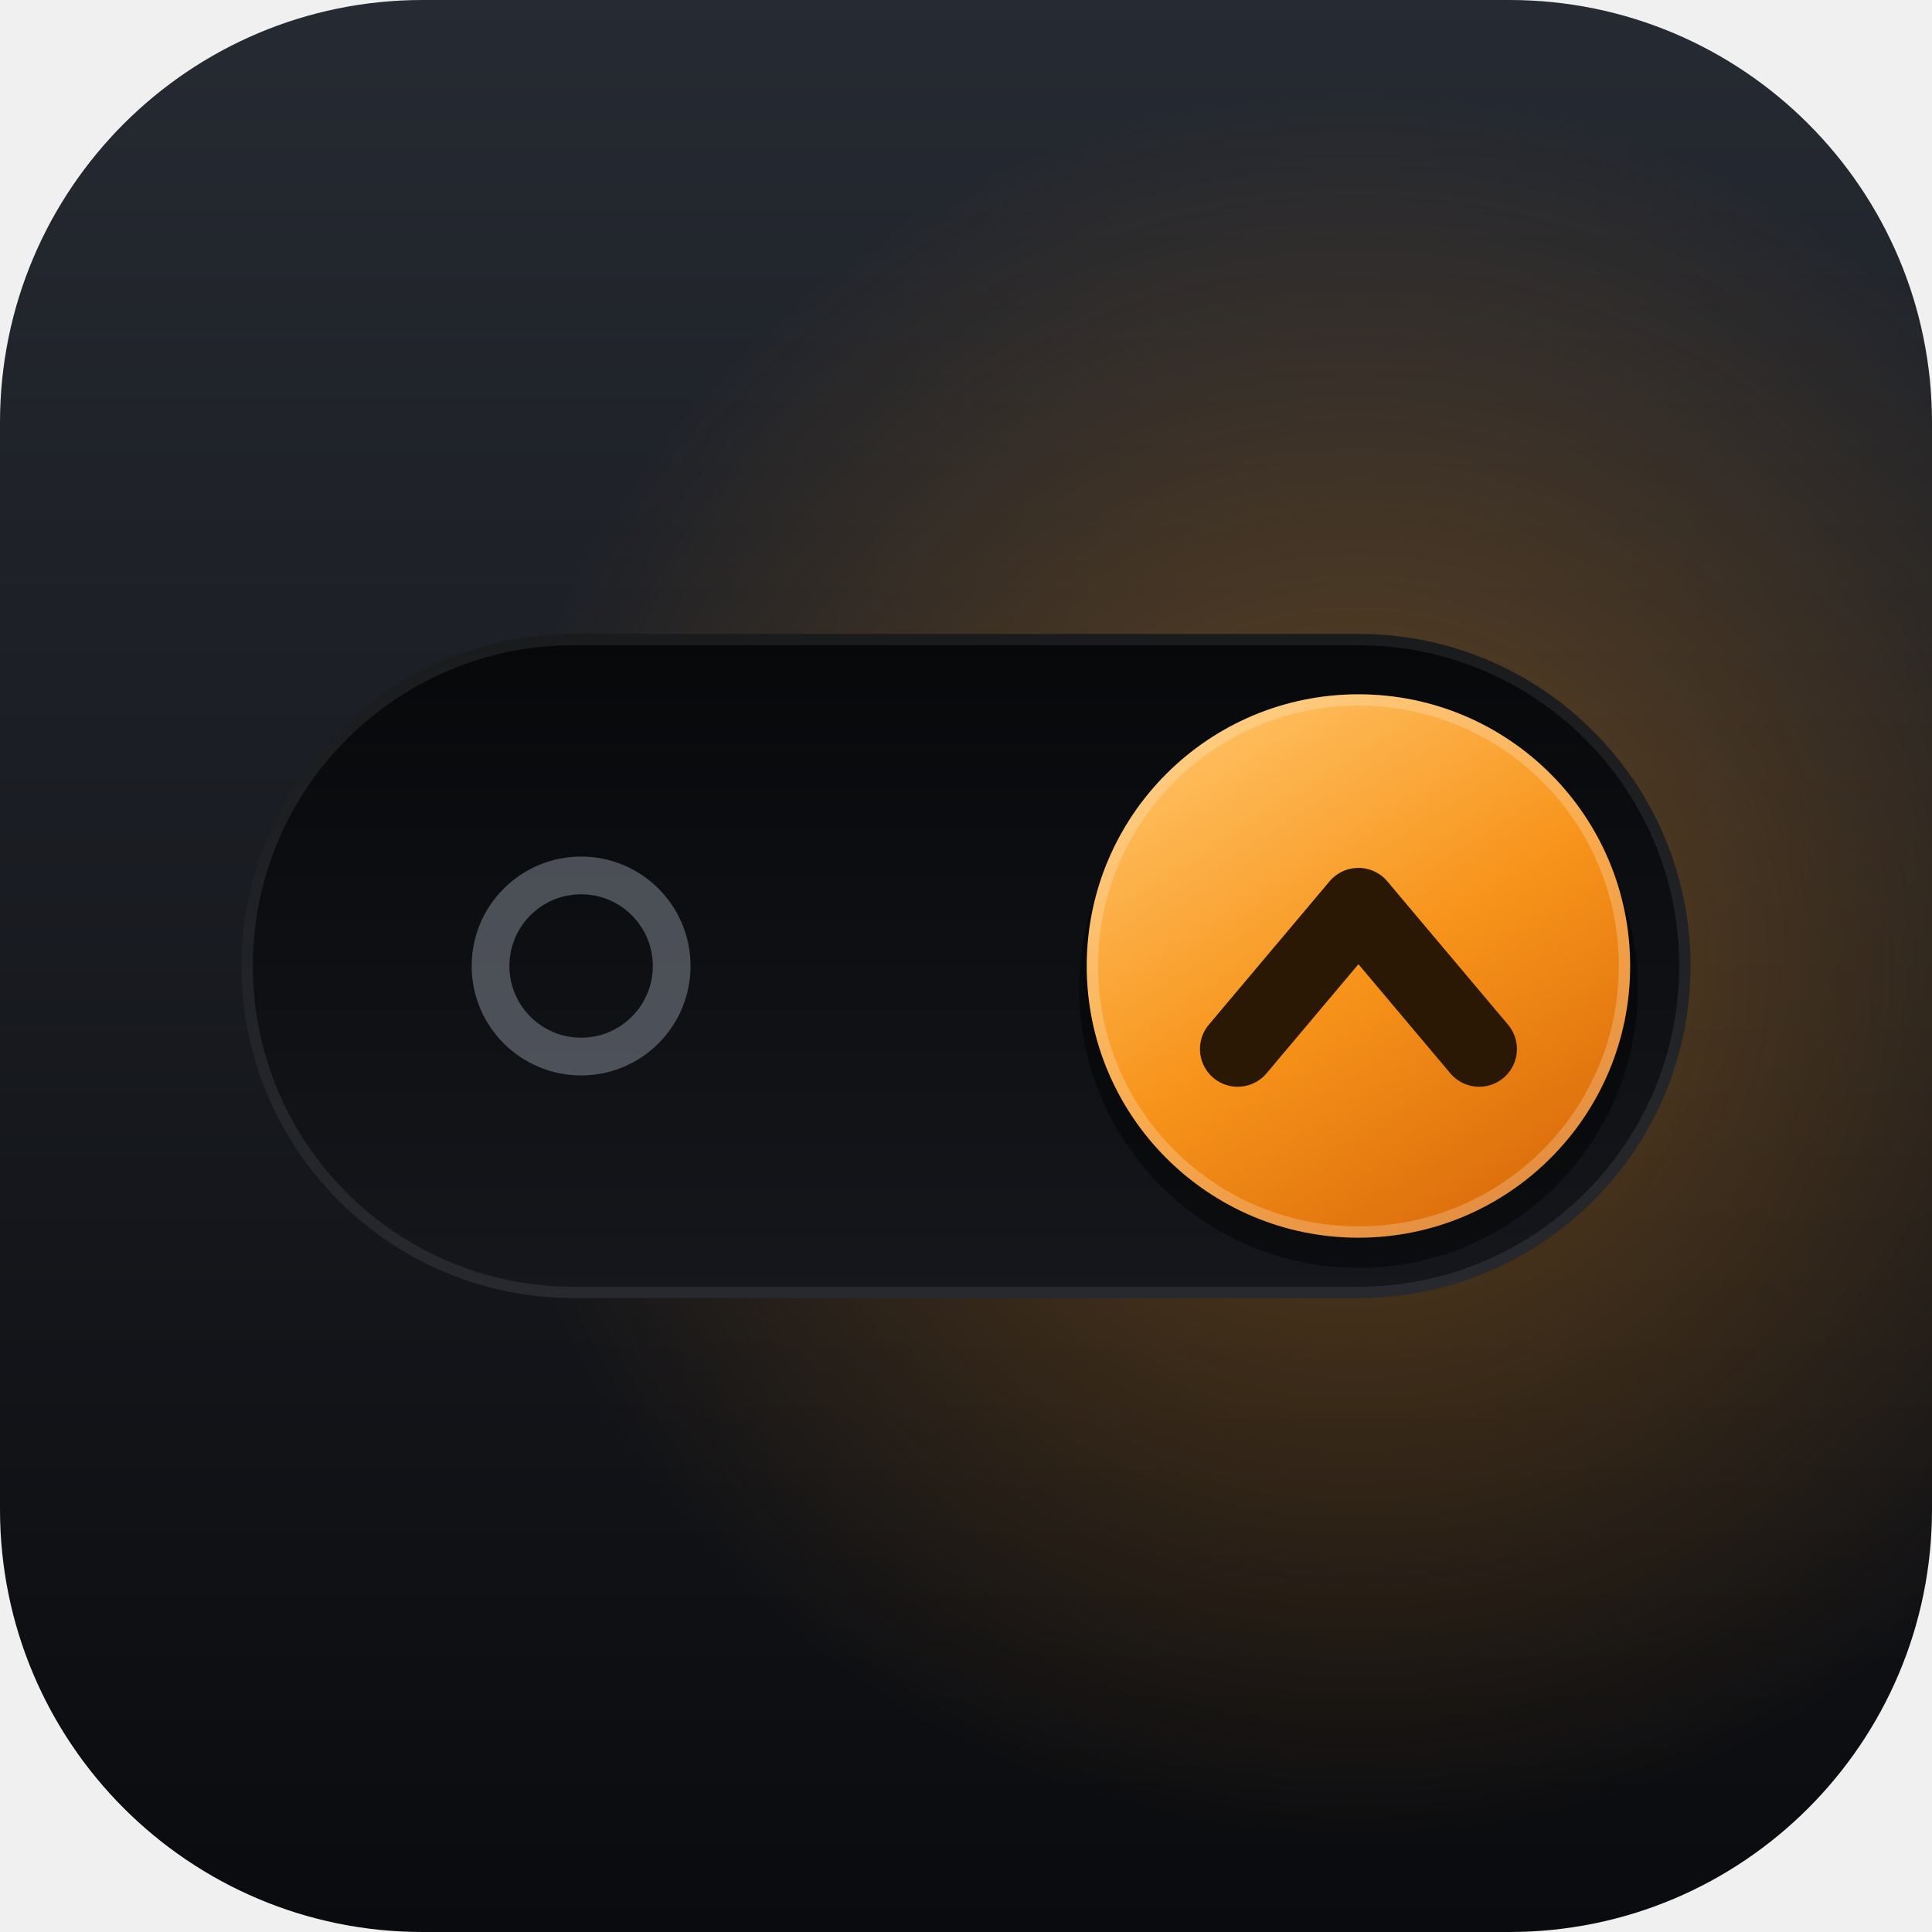
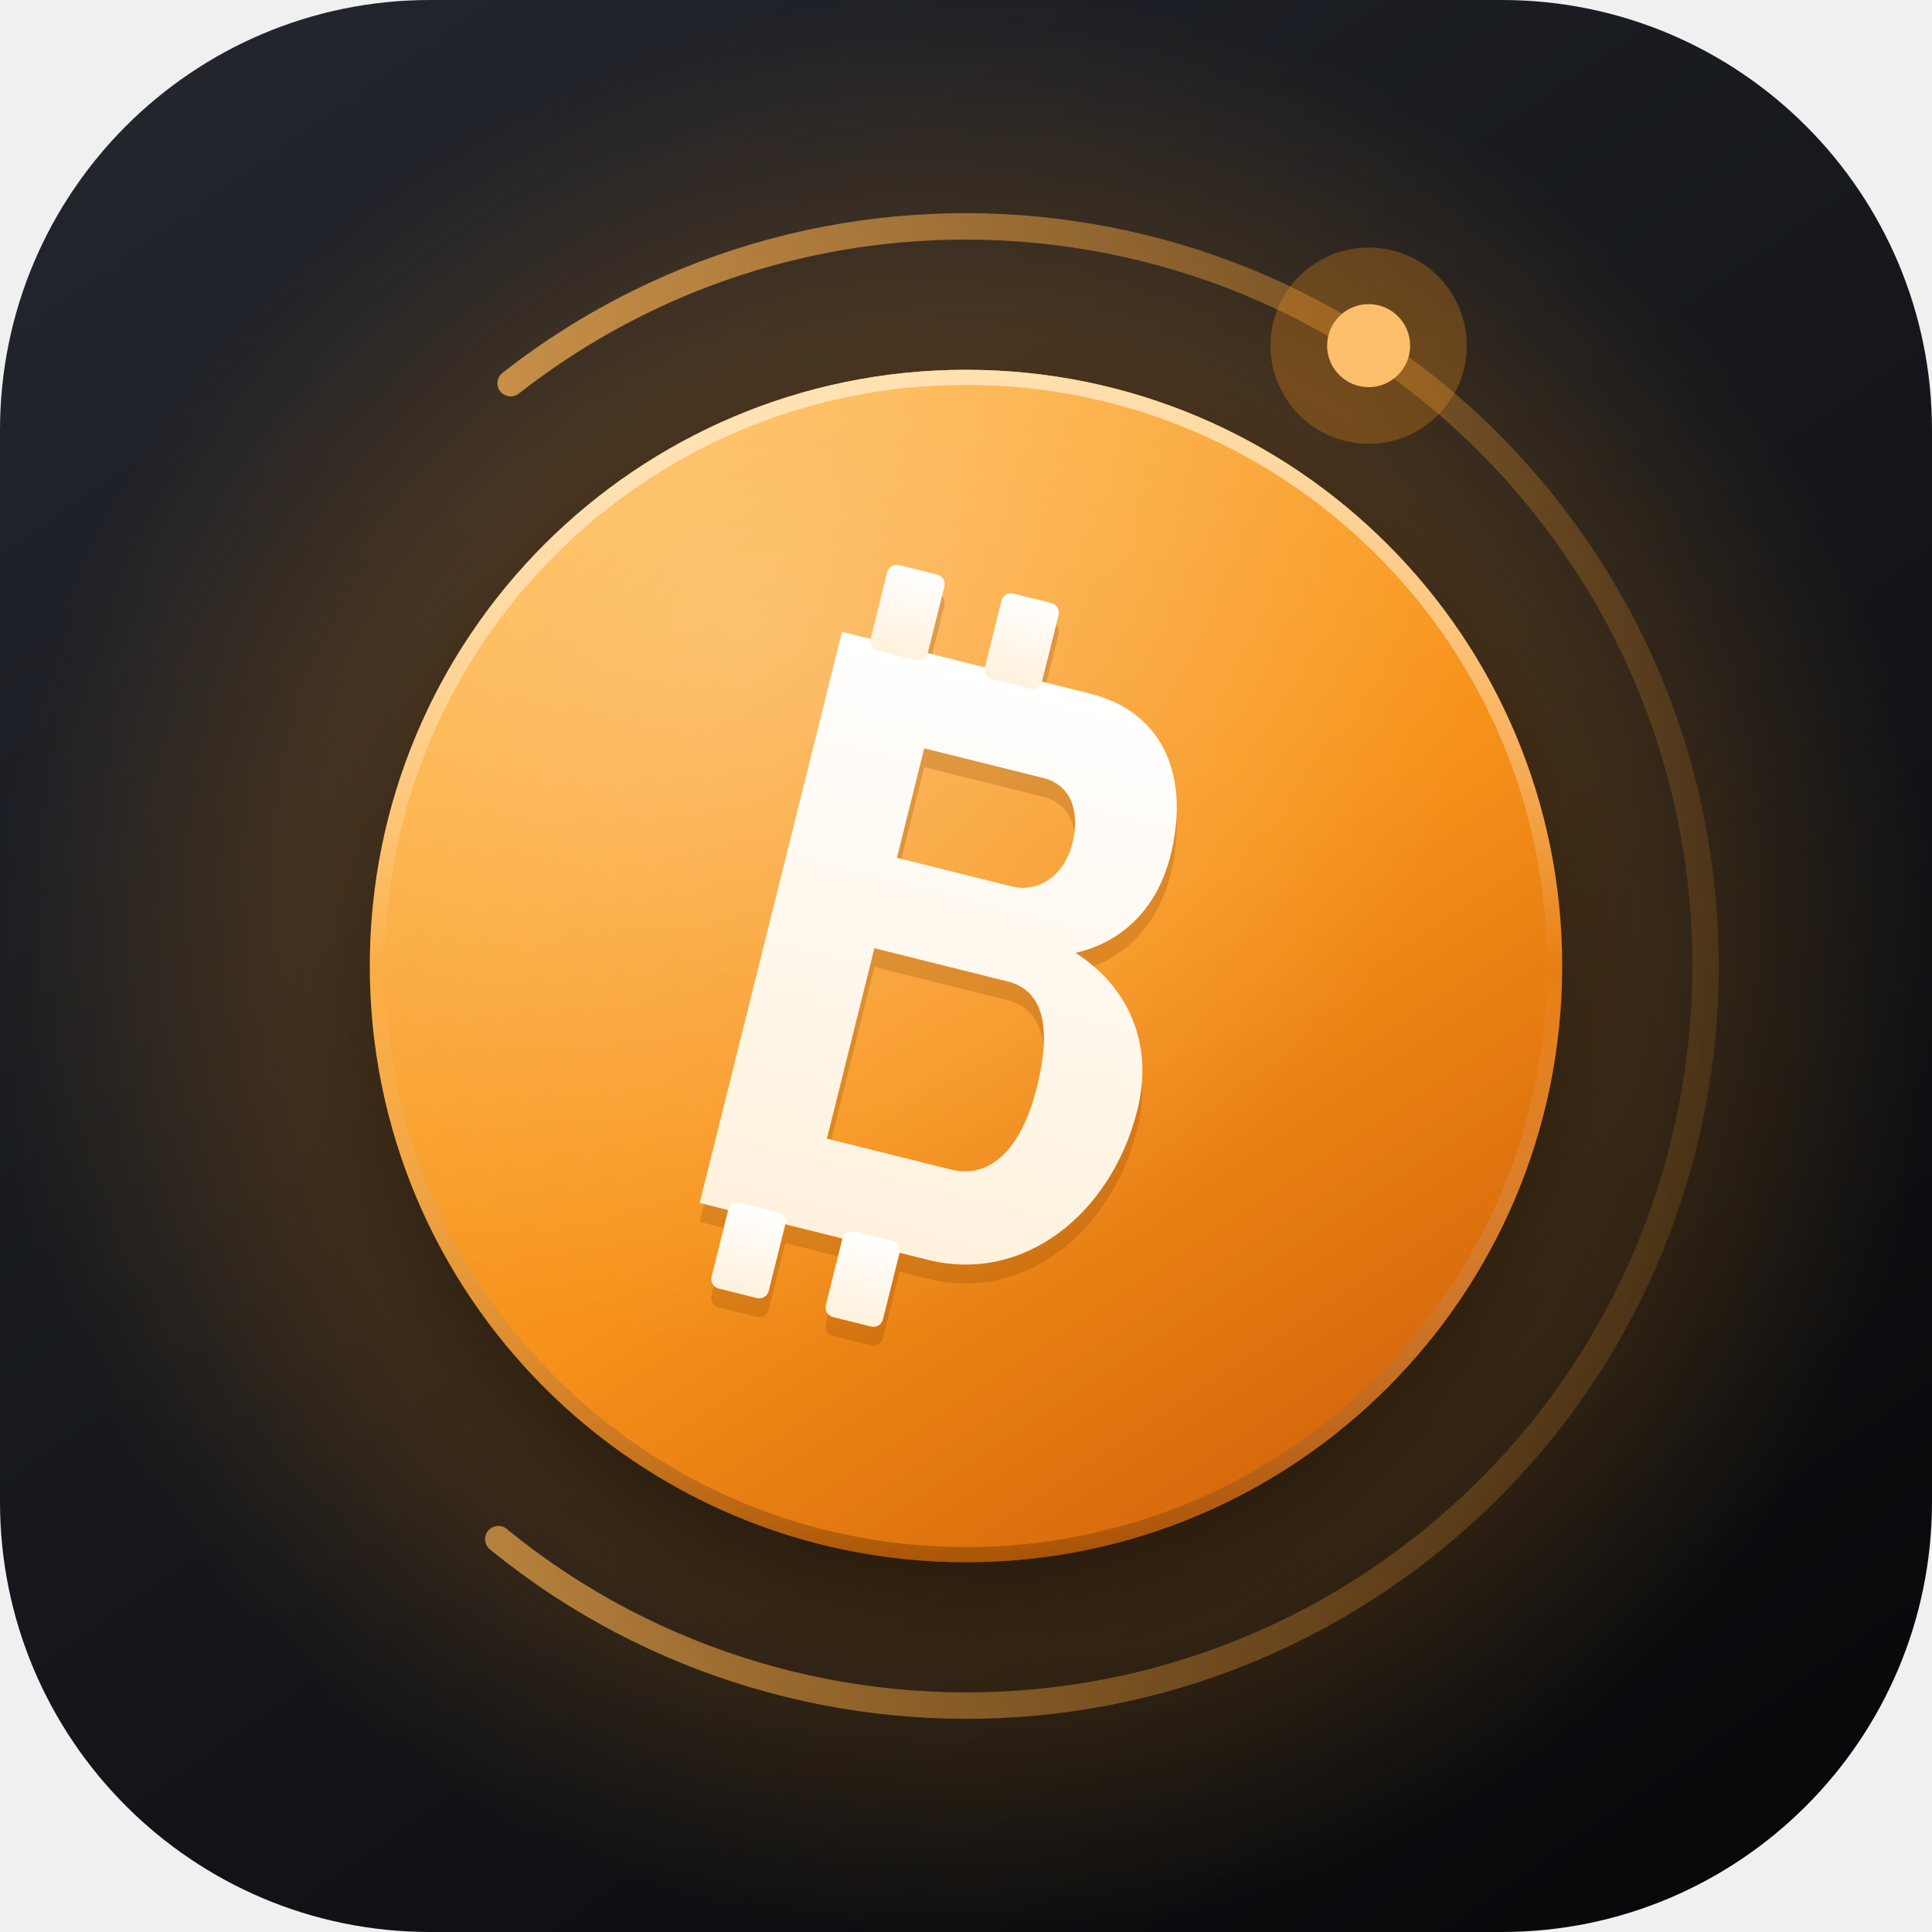
<svg xmlns="http://www.w3.org/2000/svg" width="512" height="512" viewBox="0 0 512 512">
  <defs>
-     <linearGradient id="bg" x1="0" y1="0" x2="0" y2="1">
-       <stop offset="0" stop-color="#262a32" />
-       <stop offset="1" stop-color="#0a0b0e" />
+     <linearGradient id="bg" x1="0.15" y1="0" x2="0.85" y2="1">
+       <stop offset="0" stop-color="#22252c" />
+       <stop offset="1" stop-color="#08090b" />
    </linearGradient>
-     <radialGradient id="glow" cx="0.7" cy="0.5" r="0.45">
-       <stop offset="0" stop-color="#f7931a" stop-opacity="0.34" />
+     <radialGradient id="glow" cx="0.5" cy="0.5" r="0.5">
+       <stop offset="0.45" stop-color="#f7931a" stop-opacity="0.32" />
      <stop offset="1" stop-color="#f7931a" stop-opacity="0" />
    </radialGradient>
-     <linearGradient id="track" x1="0" y1="0" x2="0" y2="1">
-       <stop offset="0" stop-color="#07080a" />
-       <stop offset="1" stop-color="#15171c" />
+     <linearGradient id="coin" x1="0.2" y1="0.05" x2="0.8" y2="0.95">
+       <stop offset="0" stop-color="#ffb648" />
+       <stop offset="0.55" stop-color="#f7931a" />
+       <stop offset="1" stop-color="#d4650a" />
    </linearGradient>
-     <linearGradient id="knob" x1="0.2" y1="0.05" x2="0.8" y2="1">
-       <stop offset="0" stop-color="#ffc061" />
-       <stop offset="0.5" stop-color="#f7931a" />
-       <stop offset="1" stop-color="#d9690a" />
+     <linearGradient id="rim" x1="0" y1="0" x2="0" y2="1">
+       <stop offset="0" stop-color="#ffe0ad" stop-opacity="0.9" />
+       <stop offset="0.5" stop-color="#fff" stop-opacity="0" />
+       <stop offset="1" stop-color="#7a3a00" stop-opacity="0.5" />
    </linearGradient>
-     <linearGradient id="shine" x1="0" y1="0" x2="0" y2="1">
-       <stop offset="0" stop-color="#fff" stop-opacity="0.45" />
-       <stop offset="0.5" stop-color="#fff" stop-opacity="0" />
+     <radialGradient id="sheen" cx="0.32" cy="0.22" r="0.6">
+       <stop offset="0" stop-color="#fff" stop-opacity="0.28" />
+       <stop offset="1" stop-color="#fff" stop-opacity="0" />
+     </radialGradient>
+     <linearGradient id="glyph" x1="0" y1="0" x2="0" y2="1">
+       <stop offset="0" stop-color="#ffffff" />
+       <stop offset="1" stop-color="#fff1dc" />
    </linearGradient>
+     <linearGradient id="orbit" x1="0" y1="1" x2="1" y2="0">
+       <stop offset="0" stop-color="#f7931a" stop-opacity="0" />
+       <stop offset="1" stop-color="#ffc06a" stop-opacity="0.95" />
+     </linearGradient>
+     <filter id="blur" x="-30%" y="-30%" width="160%" height="160%">
+       <feGaussianBlur stdDeviation="14" />
+     </filter>
  </defs>
-   <rect width="512" height="512" rx="112" fill="url(#bg)" />
-   <rect width="512" height="512" rx="112" fill="url(#glow)" />
-   <rect x="64" y="168" width="384" height="176" rx="88" fill="url(#track)" />
-   <rect x="65.5" y="169.5" width="381" height="173" rx="86.5" fill="none" stroke="#fff" stroke-opacity="0.08" stroke-width="3" />
-   <circle cx="154" cy="256" r="24" fill="none" stroke="#8a919d" stroke-opacity="0.5" stroke-width="10" />
-   <circle cx="360" cy="262" r="74" fill="#000" fill-opacity="0.45" />
-   <circle cx="360" cy="256" r="72" fill="url(#knob)" />
-   <circle cx="360" cy="256" r="70.5" fill="none" stroke="#fff" stroke-opacity="0.22" stroke-width="3" />
-   <path d="M328 278 L360 240 L392 278" fill="none" stroke="#2a1704" stroke-width="20" stroke-linecap="round" stroke-linejoin="round" />
+   <rect width="512" height="512" rx="114" fill="url(#bg)" />
+   <rect width="512" height="512" rx="114" fill="url(#glow)" />
+   <circle cx="256" cy="256" r="196" fill="none" stroke="url(#orbit)" stroke-width="7" stroke-linecap="round" stroke-dasharray="880 352" transform="rotate(-128 256 256)" />
+   <circle cx="362.7" cy="91.6" r="11" fill="#ffd08a" />
+   <circle cx="362.7" cy="91.6" r="26" fill="#f7931a" opacity="0.28" />
+   <circle cx="256" cy="268" r="158" fill="#000" opacity="0.45" filter="url(#blur)" />
+   <circle cx="256" cy="256" r="158" fill="url(#coin)" />
+   <circle cx="256" cy="256" r="156" fill="none" stroke="url(#rim)" stroke-width="4" />
+   <circle cx="256" cy="256" r="158" fill="url(#sheen)" />
+   <g opacity="0.22" transform="translate(0 5)">
+     <g transform="translate(256 256) rotate(14) scale(1.3) translate(-101 -100)">
+       <g fill="#7a3a00">
+         <path fill-rule="evenodd" d="M60 40 H112 C128 40 136 52 136 68 C136 80 130 88 122 92 C134 96 142 106 142 120 C142 142 128 160 108 160 H60 Z M82 59 H107 C113 59 116 64 116 70.5 C116 77 112 82 106 82 H82 Z M82 101 H110 C117 101 121 107 121 120.5 C121 134 116 141 108 141 H82 Z" />
+         <rect x="66" y="24" width="12" height="18" rx="2" />
+         <rect x="66" y="158" width="12" height="18" rx="2" />
+         <rect x="90" y="24" width="12" height="18" rx="2" />
+         <rect x="90" y="158" width="12" height="18" rx="2" />
+       </g>
+     </g>
+   </g>
+   <g transform="translate(256 256) rotate(14) scale(1.3) translate(-101 -100)">
+     <g fill="url(#glyph)">
+       <path fill-rule="evenodd" d="M60 40 H112 C128 40 136 52 136 68 C136 80 130 88 122 92 C134 96 142 106 142 120 C142 142 128 160 108 160 H60 Z M82 59 H107 C113 59 116 64 116 70.5 C116 77 112 82 106 82 H82 Z M82 101 H110 C117 101 121 107 121 120.5 C121 134 116 141 108 141 H82 Z" />
+       <rect x="66" y="24" width="12" height="18" rx="2" />
+       <rect x="66" y="158" width="12" height="18" rx="2" />
+       <rect x="90" y="24" width="12" height="18" rx="2" />
+       <rect x="90" y="158" width="12" height="18" rx="2" />
+     </g>
+   </g>
</svg>
